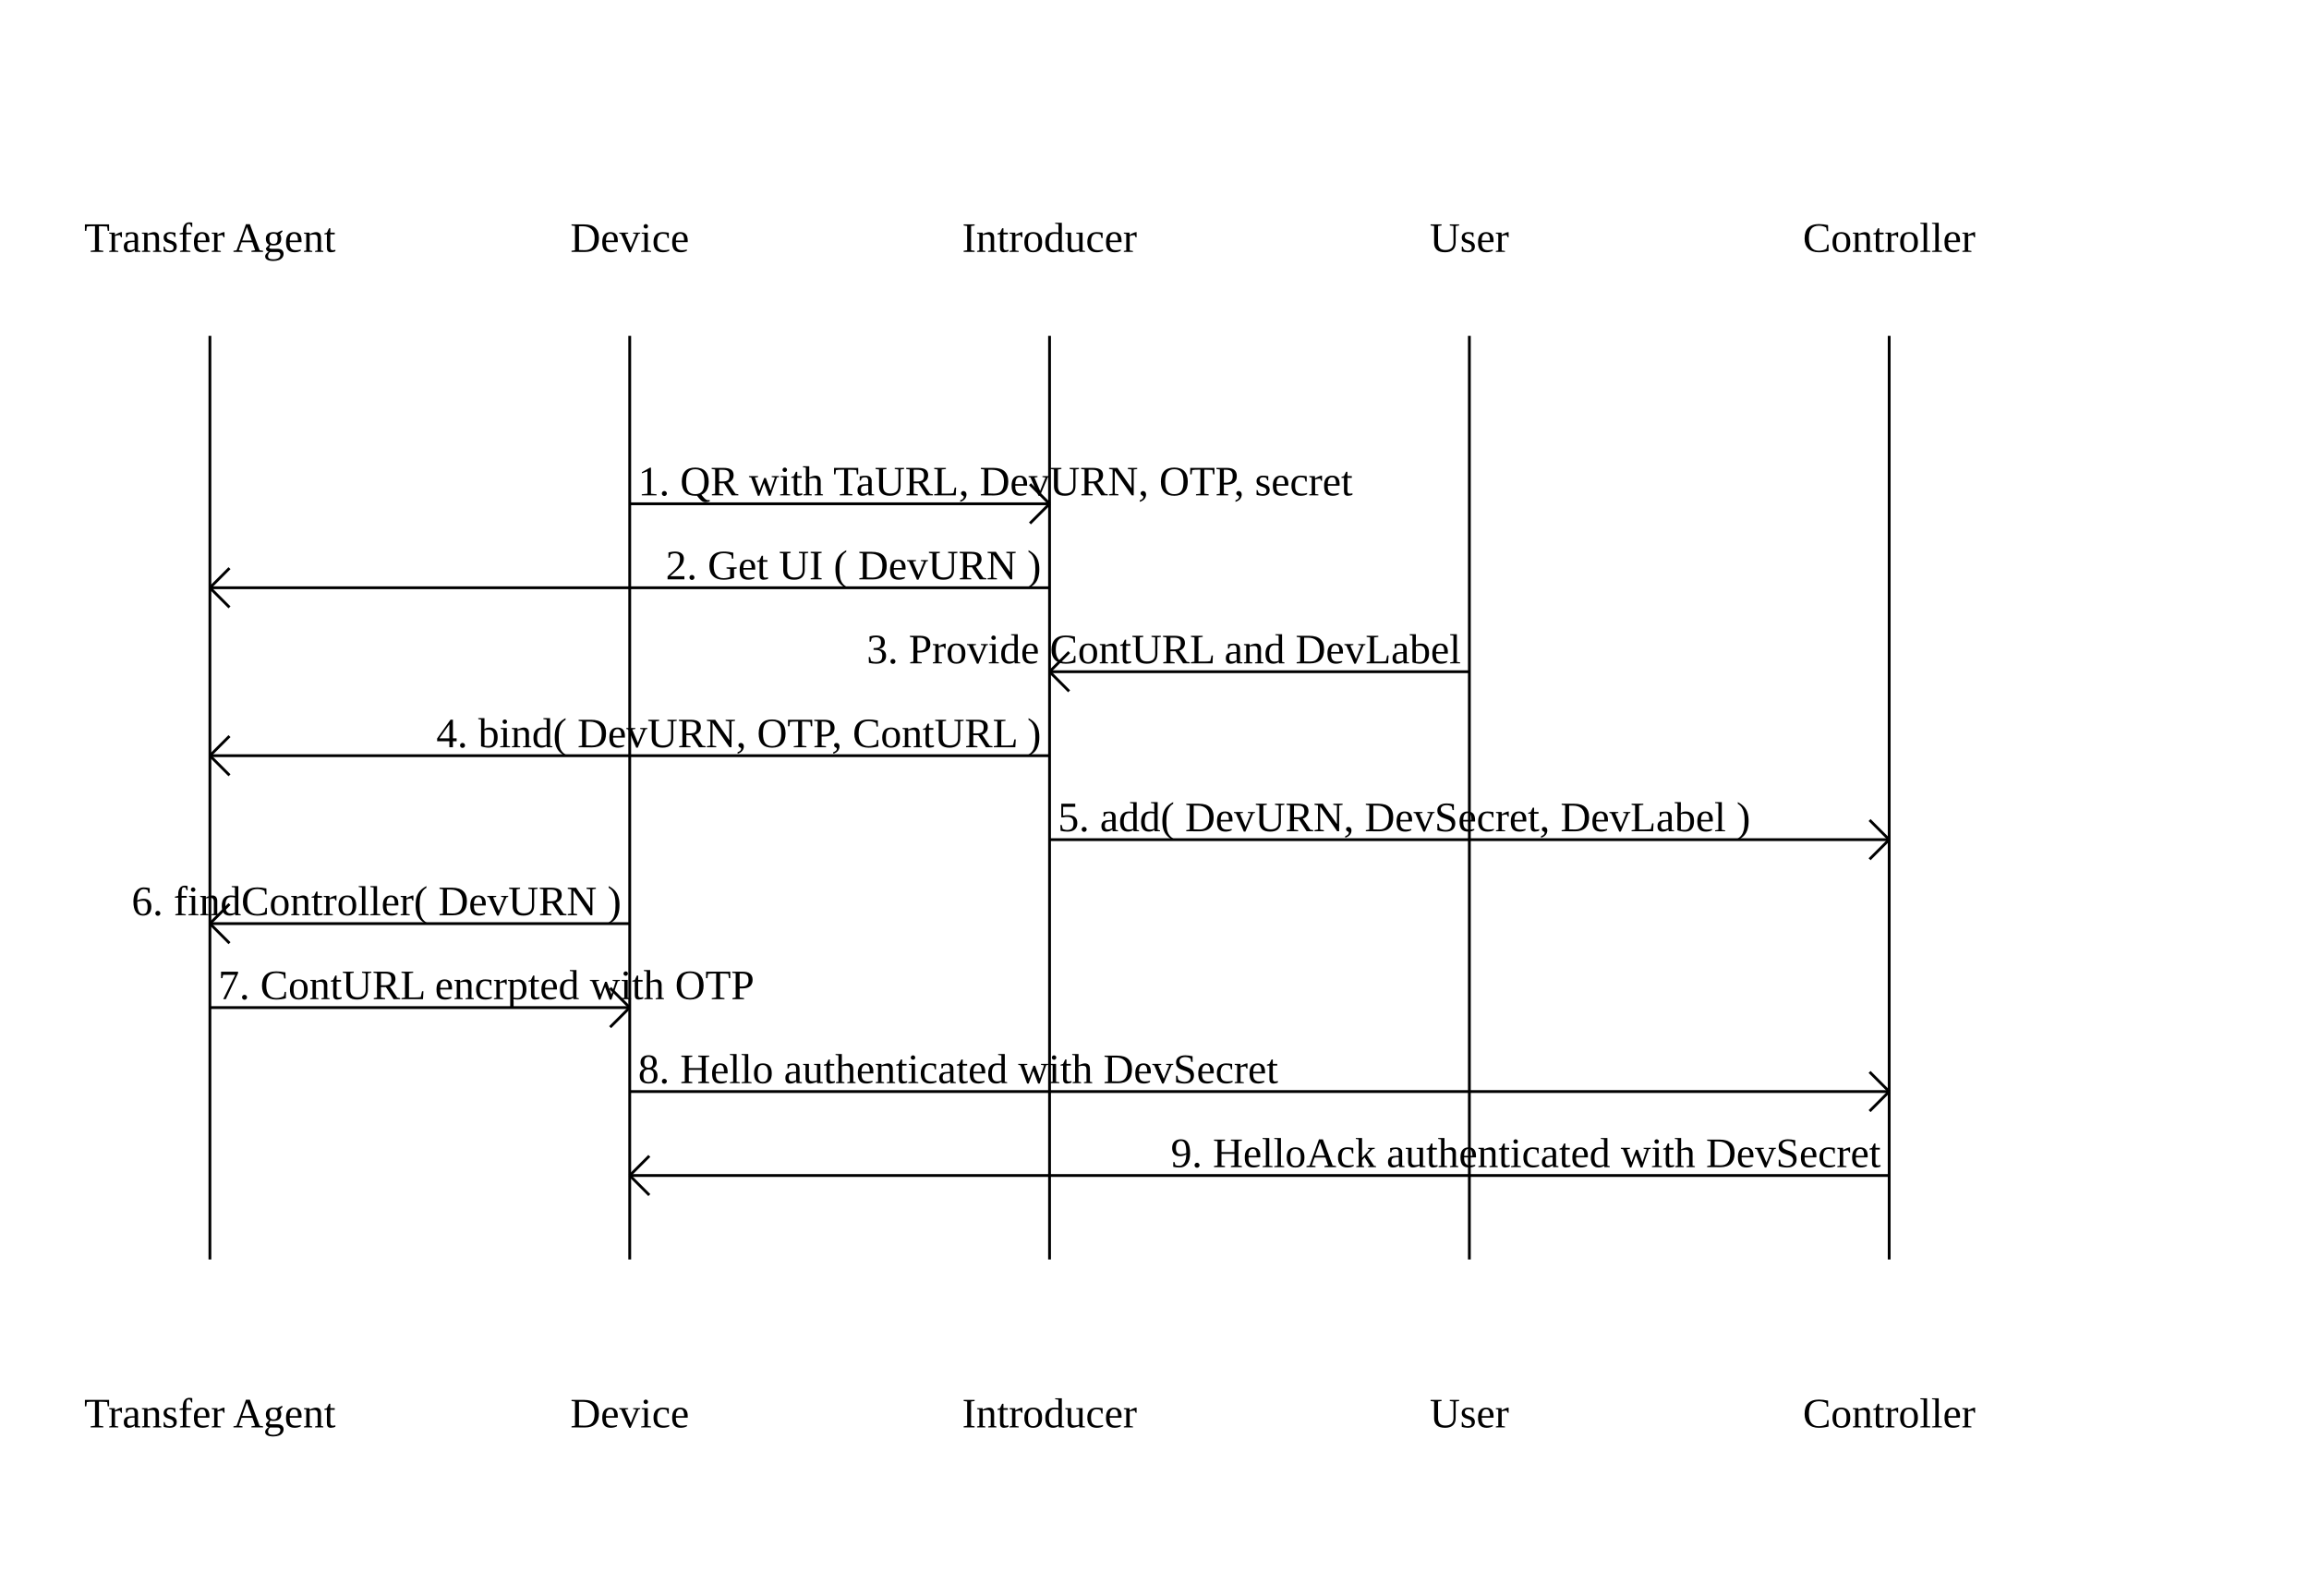
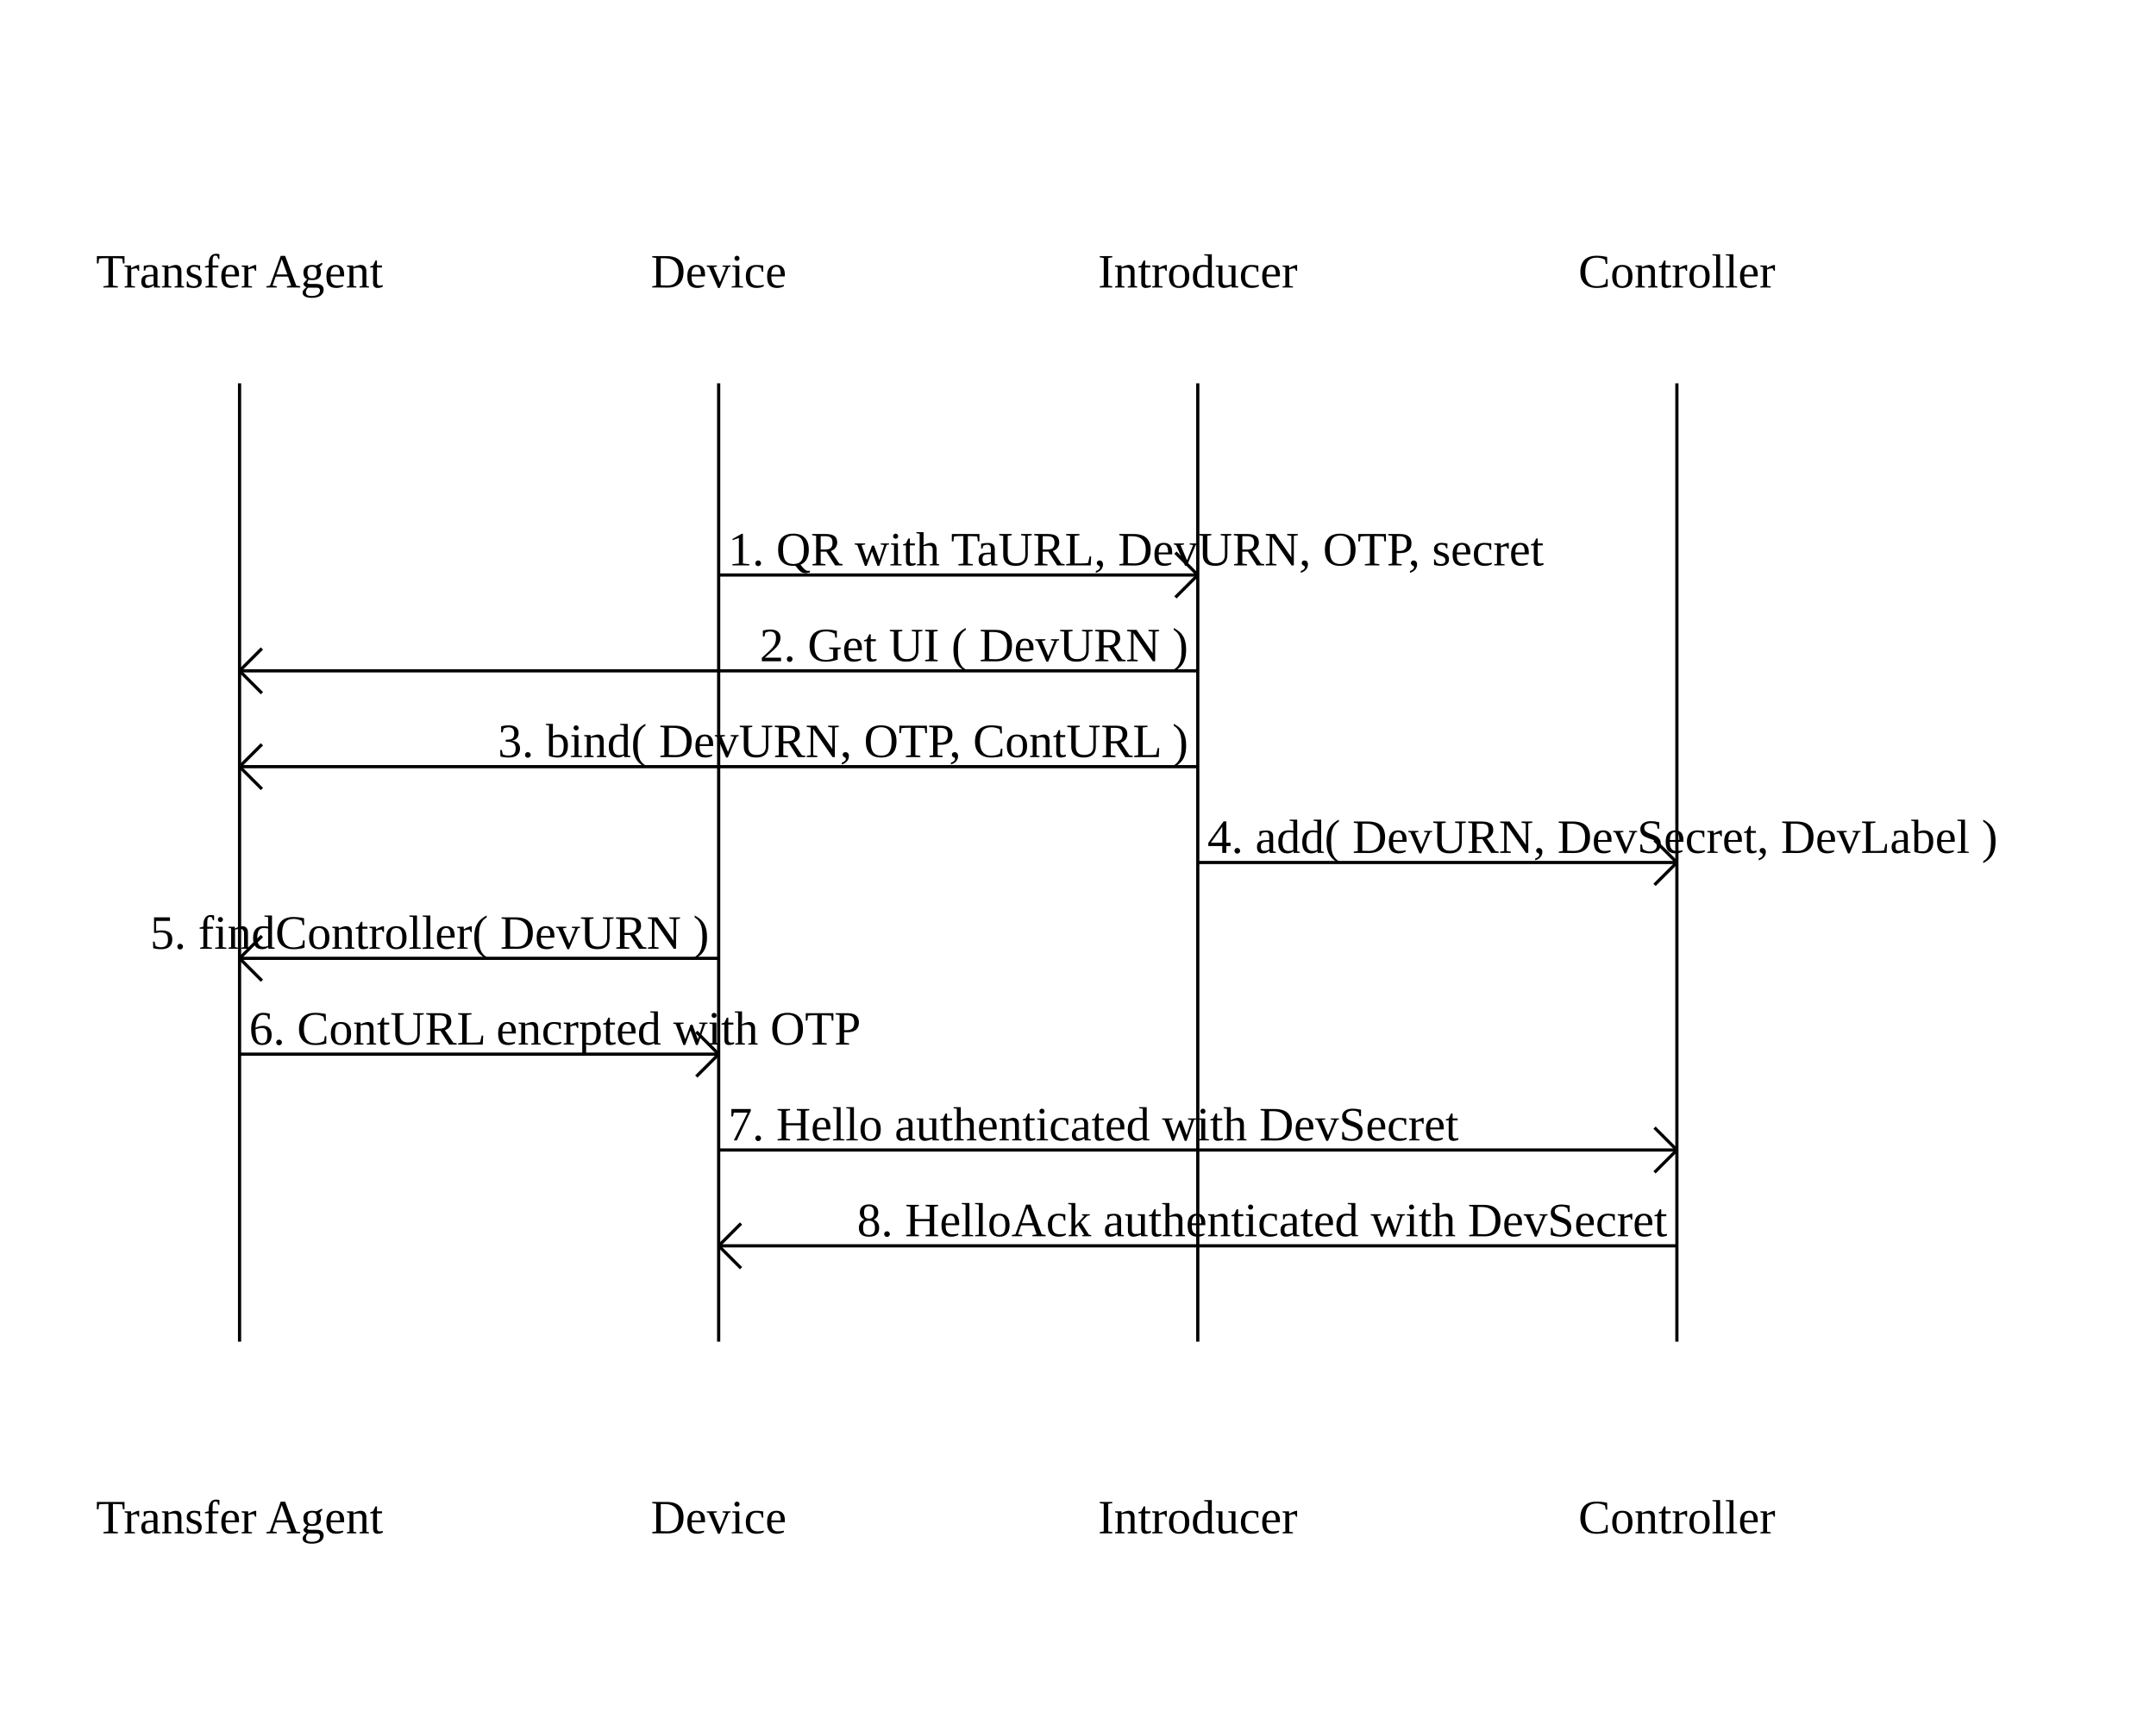
- <svg xmlns="http://www.w3.org/2000/svg" baseProfile="full" width="825" height="570">
+ <svg xmlns="http://www.w3.org/2000/svg" baseProfile="full" width="675" height="540">
  <text x="75" y="90" font-size="15" text-anchor="middle">Transfer Agent</text>
-   <line x1="75" y1="120" x2="75" y2="450" width="1" stroke="black" />
-   <text x="75" y="510" font-size="15" text-anchor="middle">Transfer Agent</text>
+   <line x1="75" y1="120" x2="75" y2="420" width="1" stroke="black" />
+   <text x="75" y="480" font-size="15" text-anchor="middle">Transfer Agent</text>
  <text x="225" y="90" font-size="15" text-anchor="middle">Device</text>
-   <line x1="225" y1="120" x2="225" y2="450" width="1" stroke="black" />
-   <text x="225" y="510" font-size="15" text-anchor="middle">Device</text>
+   <line x1="225" y1="120" x2="225" y2="420" width="1" stroke="black" />
+   <text x="225" y="480" font-size="15" text-anchor="middle">Device</text>
  <text x="375" y="90" font-size="15" text-anchor="middle">Introducer</text>
-   <line x1="375" y1="120" x2="375" y2="450" width="1" stroke="black" />
-   <text x="375" y="510" font-size="15" text-anchor="middle">Introducer</text>
-   <text x="525" y="90" font-size="15" text-anchor="middle">User</text>
-   <line x1="525" y1="120" x2="525" y2="450" width="1" stroke="black" />
-   <text x="525" y="510" font-size="15" text-anchor="middle">User</text>
-   <text x="675" y="90" font-size="15" text-anchor="middle">Controller</text>
-   <line x1="675" y1="120" x2="675" y2="450" width="1" stroke="black" />
-   <text x="675" y="510" font-size="15" text-anchor="middle">Controller</text>
+   <line x1="375" y1="120" x2="375" y2="420" width="1" stroke="black" />
+   <text x="375" y="480" font-size="15" text-anchor="middle">Introducer</text>
+   <text x="525" y="90" font-size="15" text-anchor="middle">Controller</text>
+   <line x1="525" y1="120" x2="525" y2="420" width="1" stroke="black" />
+   <text x="525" y="480" font-size="15" text-anchor="middle">Controller</text>
  <line x1="225" y1="180" x2="375" y2="180" width="1" stroke="black" />
  <line x1="375" y1="180" x2="368" y2="173" transform="rotate(0, 375, 180)" width="1" stroke="black" />
  <line x1="375" y1="180" x2="368" y2="187" transform="rotate(0, 375, 180)" width="1" stroke="black" />
  <text x="228" y="177" font-size="15" text-anchor="start" transform="rotate(0, 228, 177)" fill="black">1. QR with TaURL, DevURN, OTP, secret</text>
  <line x1="375" y1="210" x2="75" y2="210" width="1" stroke="black" />
  <line x1="75" y1="210" x2="82" y2="203" transform="rotate(0, 75, 210)" width="1" stroke="black" />
  <line x1="75" y1="210" x2="82" y2="217" transform="rotate(0, 75, 210)" width="1" stroke="black" />
  <text x="372" y="207" font-size="15" text-anchor="end" transform="rotate(0, 372, 207)" fill="black">2. Get UI ( DevURN )</text>
-   <line x1="525" y1="240" x2="375" y2="240" width="1" stroke="black" />
-   <line x1="375" y1="240" x2="382" y2="233" transform="rotate(0, 375, 240)" width="1" stroke="black" />
-   <line x1="375" y1="240" x2="382" y2="247" transform="rotate(0, 375, 240)" width="1" stroke="black" />
-   <text x="522" y="237" font-size="15" text-anchor="end" transform="rotate(0, 522, 237)" fill="black">3. Provide ContURL and DevLabel</text>
-   <line x1="375" y1="270" x2="75" y2="270" width="1" stroke="black" />
-   <line x1="75" y1="270" x2="82" y2="263" transform="rotate(0, 75, 270)" width="1" stroke="black" />
-   <line x1="75" y1="270" x2="82" y2="277" transform="rotate(0, 75, 270)" width="1" stroke="black" />
-   <text x="372" y="267" font-size="15" text-anchor="end" transform="rotate(0, 372, 267)" fill="black">4. bind( DevURN, OTP, ContURL )</text>
-   <line x1="375" y1="300" x2="675" y2="300" width="1" stroke="black" />
-   <line x1="675" y1="300" x2="668" y2="293" transform="rotate(0, 675, 300)" width="1" stroke="black" />
-   <line x1="675" y1="300" x2="668" y2="307" transform="rotate(0, 675, 300)" width="1" stroke="black" />
-   <text x="378" y="297" font-size="15" text-anchor="start" transform="rotate(0, 378, 297)" fill="black">5. add( DevURN, DevSecret, DevLabel )</text>
-   <line x1="225" y1="330" x2="75" y2="330" width="1" stroke="black" />
-   <line x1="75" y1="330" x2="82" y2="323" transform="rotate(0, 75, 330)" width="1" stroke="black" />
-   <line x1="75" y1="330" x2="82" y2="337" transform="rotate(0, 75, 330)" width="1" stroke="black" />
-   <text x="222" y="327" font-size="15" text-anchor="end" transform="rotate(0, 222, 327)" fill="black">6. findController( DevURN )</text>
-   <line x1="75" y1="360" x2="225" y2="360" width="1" stroke="black" />
-   <line x1="225" y1="360" x2="218" y2="353" transform="rotate(0, 225, 360)" width="1" stroke="black" />
-   <line x1="225" y1="360" x2="218" y2="367" transform="rotate(0, 225, 360)" width="1" stroke="black" />
-   <text x="78" y="357" font-size="15" text-anchor="start" transform="rotate(0, 78, 357)" fill="black">7. ContURL encrpted with OTP</text>
-   <line x1="225" y1="390" x2="675" y2="390" width="1" stroke="black" />
-   <line x1="675" y1="390" x2="668" y2="383" transform="rotate(0, 675, 390)" width="1" stroke="black" />
-   <line x1="675" y1="390" x2="668" y2="397" transform="rotate(0, 675, 390)" width="1" stroke="black" />
-   <text x="228" y="387" font-size="15" text-anchor="start" transform="rotate(0, 228, 387)" fill="black">8. Hello authenticated with DevSecret</text>
-   <line x1="675" y1="420" x2="225" y2="420" width="1" stroke="black" />
-   <line x1="225" y1="420" x2="232" y2="413" transform="rotate(0, 225, 420)" width="1" stroke="black" />
-   <line x1="225" y1="420" x2="232" y2="427" transform="rotate(0, 225, 420)" width="1" stroke="black" />
-   <text x="672" y="417" font-size="15" text-anchor="end" transform="rotate(0, 672, 417)" fill="black">9. HelloAck authenticated with DevSecret</text>
+   <line x1="375" y1="240" x2="75" y2="240" width="1" stroke="black" />
+   <line x1="75" y1="240" x2="82" y2="233" transform="rotate(0, 75, 240)" width="1" stroke="black" />
+   <line x1="75" y1="240" x2="82" y2="247" transform="rotate(0, 75, 240)" width="1" stroke="black" />
+   <text x="372" y="237" font-size="15" text-anchor="end" transform="rotate(0, 372, 237)" fill="black">3. bind( DevURN, OTP, ContURL )</text>
+   <line x1="375" y1="270" x2="525" y2="270" width="1" stroke="black" />
+   <line x1="525" y1="270" x2="518" y2="263" transform="rotate(0, 525, 270)" width="1" stroke="black" />
+   <line x1="525" y1="270" x2="518" y2="277" transform="rotate(0, 525, 270)" width="1" stroke="black" />
+   <text x="378" y="267" font-size="15" text-anchor="start" transform="rotate(0, 378, 267)" fill="black">4. add( DevURN, DevSecret, DevLabel )</text>
+   <line x1="225" y1="300" x2="75" y2="300" width="1" stroke="black" />
+   <line x1="75" y1="300" x2="82" y2="293" transform="rotate(0, 75, 300)" width="1" stroke="black" />
+   <line x1="75" y1="300" x2="82" y2="307" transform="rotate(0, 75, 300)" width="1" stroke="black" />
+   <text x="222" y="297" font-size="15" text-anchor="end" transform="rotate(0, 222, 297)" fill="black">5. findController( DevURN )</text>
+   <line x1="75" y1="330" x2="225" y2="330" width="1" stroke="black" />
+   <line x1="225" y1="330" x2="218" y2="323" transform="rotate(0, 225, 330)" width="1" stroke="black" />
+   <line x1="225" y1="330" x2="218" y2="337" transform="rotate(0, 225, 330)" width="1" stroke="black" />
+   <text x="78" y="327" font-size="15" text-anchor="start" transform="rotate(0, 78, 327)" fill="black">6. ContURL encrpted with OTP</text>
+   <line x1="225" y1="360" x2="525" y2="360" width="1" stroke="black" />
+   <line x1="525" y1="360" x2="518" y2="353" transform="rotate(0, 525, 360)" width="1" stroke="black" />
+   <line x1="525" y1="360" x2="518" y2="367" transform="rotate(0, 525, 360)" width="1" stroke="black" />
+   <text x="228" y="357" font-size="15" text-anchor="start" transform="rotate(0, 228, 357)" fill="black">7. Hello authenticated with DevSecret</text>
+   <line x1="525" y1="390" x2="225" y2="390" width="1" stroke="black" />
+   <line x1="225" y1="390" x2="232" y2="383" transform="rotate(0, 225, 390)" width="1" stroke="black" />
+   <line x1="225" y1="390" x2="232" y2="397" transform="rotate(0, 225, 390)" width="1" stroke="black" />
+   <text x="522" y="387" font-size="15" text-anchor="end" transform="rotate(0, 522, 387)" fill="black">8. HelloAck authenticated with DevSecret</text>
</svg>
